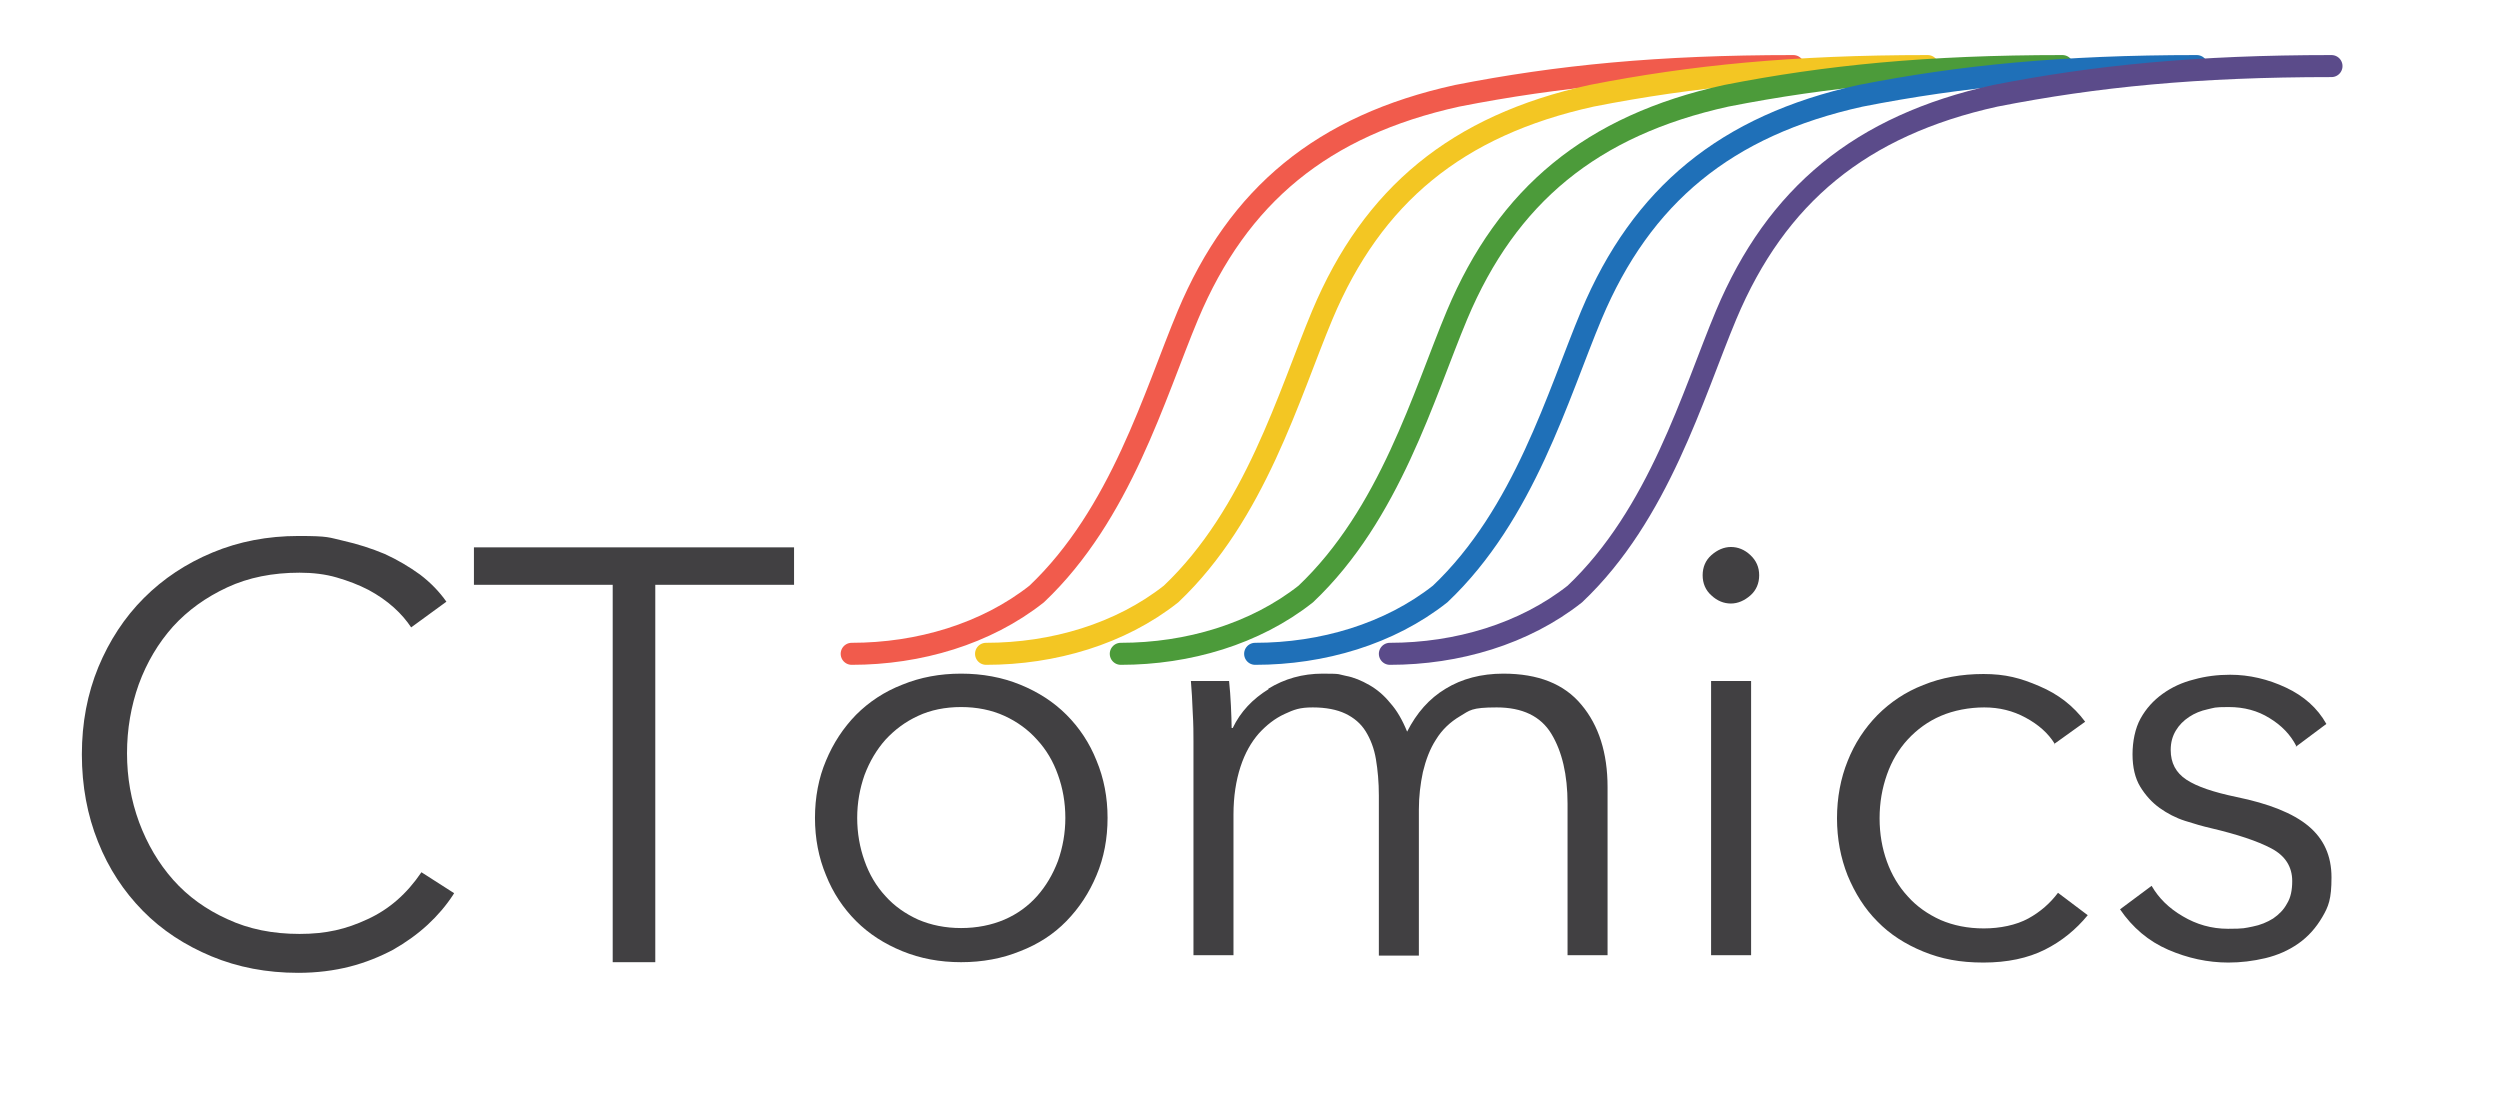
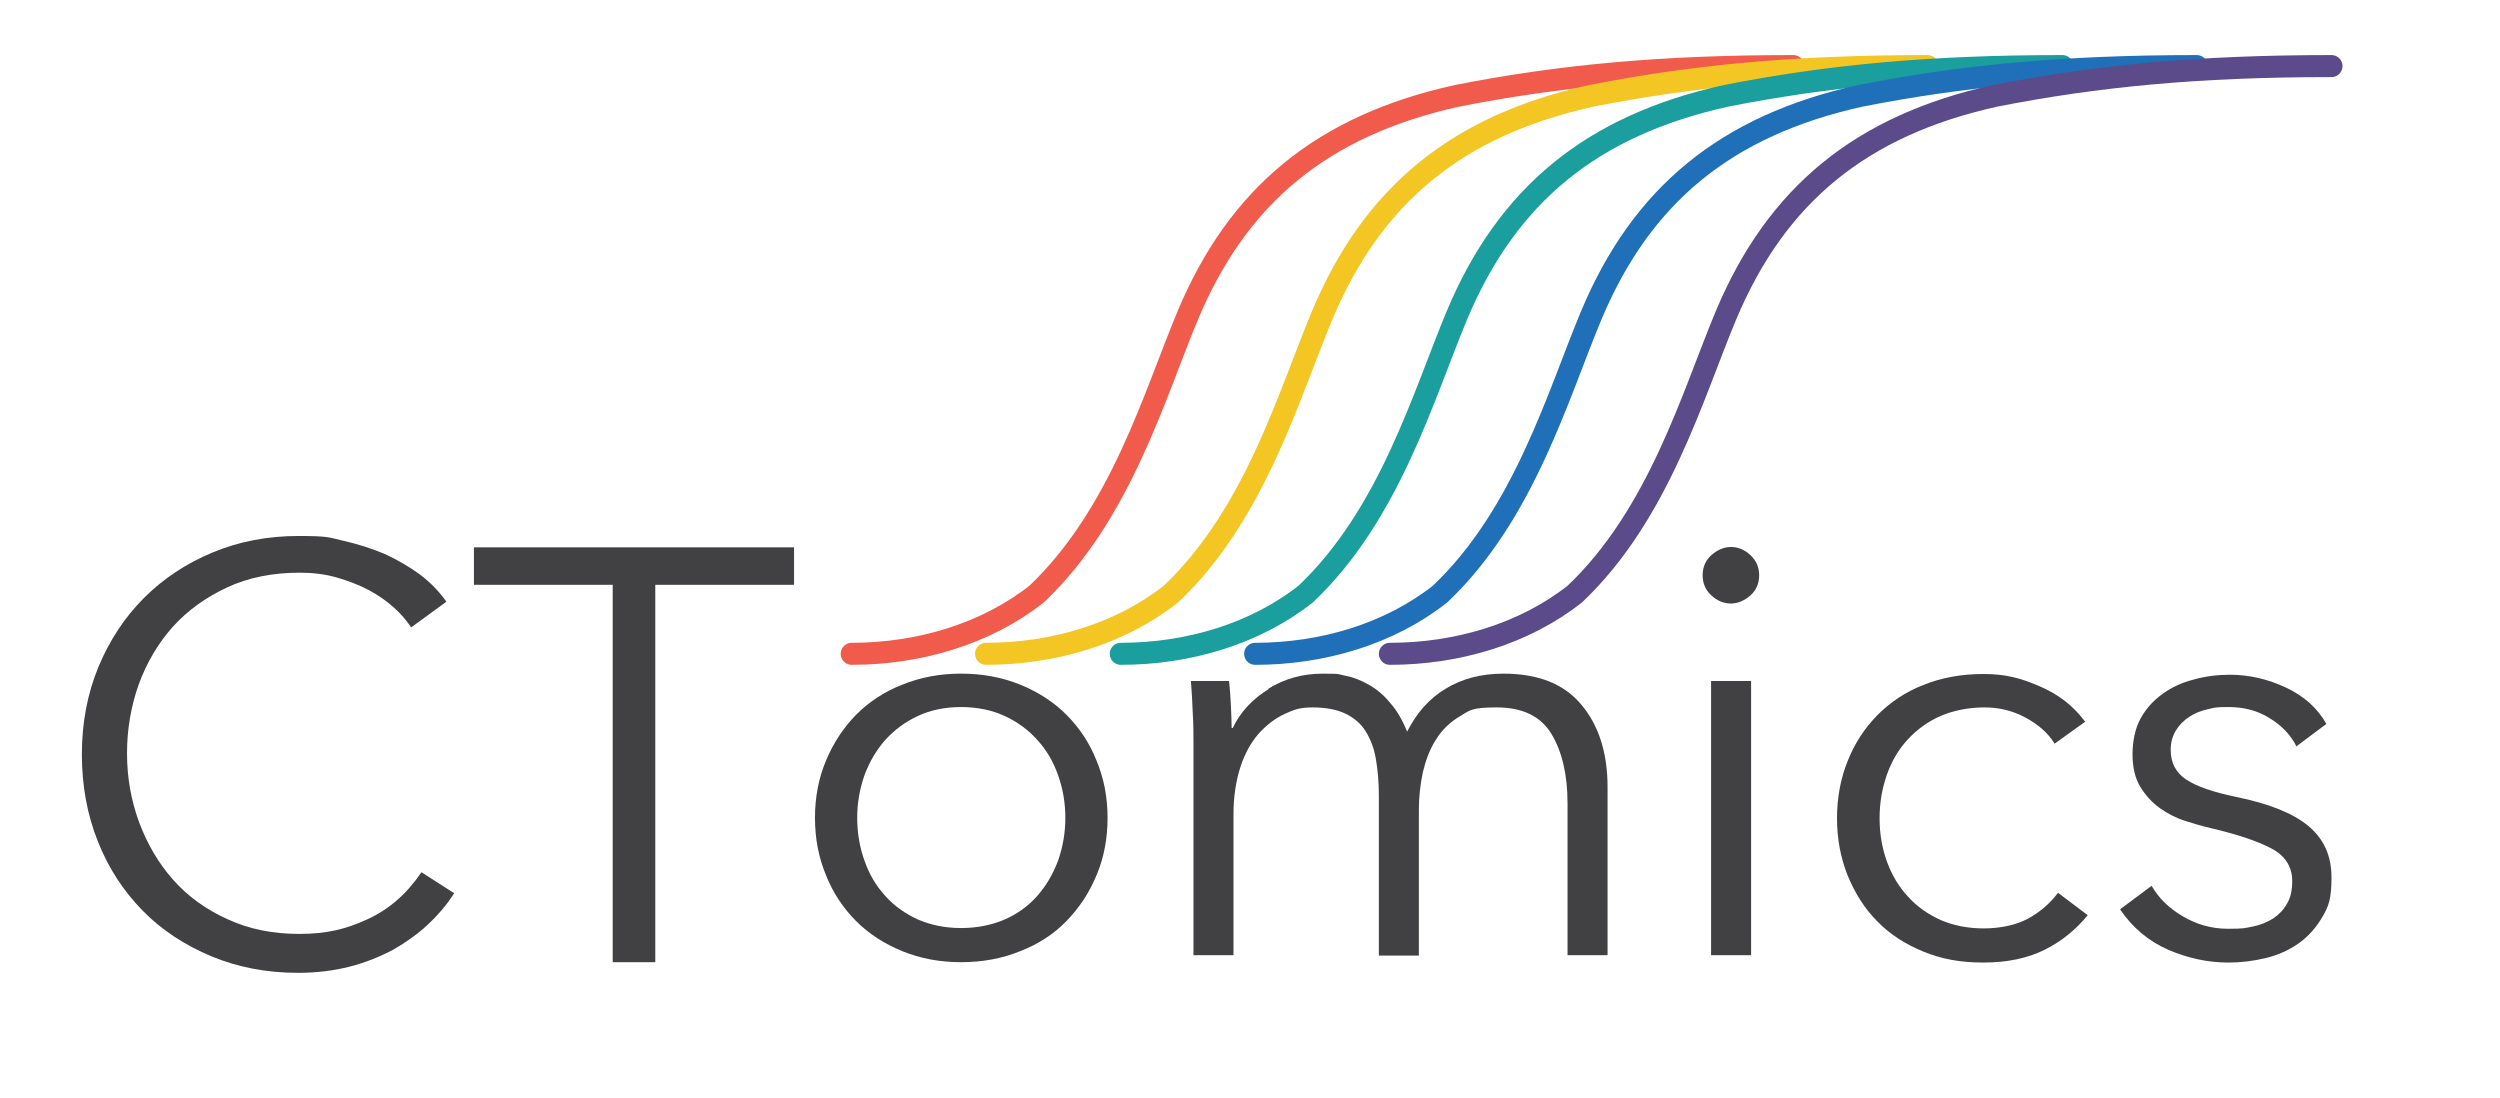
<svg xmlns="http://www.w3.org/2000/svg" id="Layer_1" version="1.1" viewBox="0 0 681 299">
  <defs>
    <style>
      .st0 {
        stroke: #5b4b8a;
      }

      .st0, .st1, .st2, .st3, .st4 {
        fill: none;
        stroke-linecap: round;
        stroke-width: 6px;
      }

      .st5 {
        fill: #414042;
      }

      .st1 {
        stroke: #1f70b8;
      }

      .st2 {
        stroke: #f3c623;
      }

      .st3 {
        stroke: #f15b4c;
      }

      .st4 {
-         stroke: #4c9b3a;
+         stroke: #1a9e9e;
      }
    </style>
  </defs>
  <path class="st3" d="M232,178.1c18.3,0,36.6-5.4,50.4-16.3,22.9-21.7,32.1-54.3,41.2-76,13.7-32.6,36.6-51.6,73.3-59.7,27.5-5.4,55-8.1,91.6-8.1" />
  <path class="st2" d="M268.6,178.1c18.3,0,36.6-5.4,50.4-16.3,22.9-21.7,32.1-54.3,41.2-76,13.7-32.6,36.6-51.6,73.3-59.7,27.5-5.4,55-8.1,91.6-8.1" />
  <path class="st4" d="M305.3,178.1c18.3,0,36.6-5.4,50.4-16.3,22.9-21.7,32.1-54.3,41.2-76,13.7-32.6,36.6-51.6,73.3-59.7,27.5-5.4,55-8.1,91.6-8.1" />
  <path class="st1" d="M341.9,178.1c18.3,0,36.6-5.4,50.4-16.3,22.9-21.7,32.1-54.3,41.2-76,13.7-32.6,36.6-51.6,73.3-59.7,27.5-5.4,55-8.1,91.6-8.1" />
  <path class="st0" d="M378.6,178.1c18.3,0,36.6-5.4,50.4-16.3,22.9-21.7,32.1-54.3,41.2-76,13.7-32.6,36.6-51.6,73.3-59.7,27.5-5.4,55-8.1,91.6-8.1" />
  <path class="st5" d="M123.4,243.8c-1.9,2.9-4.2,5.6-6.9,8.1s-5.9,4.8-9.4,6.8c-3.6,1.9-7.5,3.5-11.8,4.6s-9,1.7-14.1,1.7c-8.5,0-16.4-1.5-23.6-4.5-7.2-3-13.5-7.1-18.7-12.4-5.2-5.3-9.3-11.5-12.2-18.8-2.9-7.2-4.4-15.2-4.4-23.8s1.5-16.5,4.5-23.8c3-7.2,7.1-13.5,12.4-18.8s11.5-9.4,18.7-12.4,15-4.5,23.4-4.5,8.2.4,12.2,1.3c4,.9,7.7,2.1,11.3,3.6,3.5,1.6,6.7,3.5,9.6,5.6,2.9,2.2,5.3,4.7,7.2,7.4l-9.6,7c-1.2-1.8-2.7-3.6-4.7-5.4-2-1.8-4.3-3.4-6.9-4.8-2.7-1.4-5.6-2.5-8.7-3.4s-6.5-1.3-10.1-1.3c-7.3,0-13.9,1.3-19.7,4s-10.7,6.2-14.8,10.7c-4,4.5-7.1,9.7-9.3,15.7-2.1,5.9-3.2,12.2-3.2,18.8s1.1,12.8,3.3,18.8c2.2,5.9,5.3,11.2,9.3,15.7s9,8.1,14.8,10.7c5.8,2.7,12.3,4,19.6,4s12.7-1.3,18.5-4c5.9-2.7,10.7-6.9,14.7-12.8l8.9,5.7-.3.5Z" />
  <path class="st5" d="M178.4,262.1h-11.5v-102.8h-37.8v-10.2h87.2v10.2h-37.8v102.8h0Z" />
  <path class="st5" d="M301.7,222.8c0,5.6-1,10.9-3,15.6-2,4.8-4.7,8.9-8.2,12.5s-7.7,6.3-12.6,8.2c-4.9,2-10.3,3-16.1,3s-11.1-1-16-3-9.1-4.7-12.6-8.2-6.3-7.7-8.2-12.5c-2-4.8-3-10-3-15.6s1-10.9,3-15.6c2-4.8,4.7-8.9,8.2-12.5,3.5-3.5,7.7-6.3,12.6-8.2,4.9-2,10.2-3,16-3s11.2,1,16.1,3,9.1,4.7,12.6,8.2,6.3,7.7,8.2,12.5c2,4.8,3,10,3,15.6ZM290.2,222.8c0-4.2-.7-8.1-2-11.7-1.3-3.7-3.2-6.9-5.7-9.6-2.4-2.7-5.4-4.9-8.9-6.5s-7.5-2.4-11.8-2.4-8.3.8-11.7,2.4c-3.5,1.6-6.4,3.8-8.9,6.5-2.4,2.7-4.3,5.9-5.7,9.6-1.3,3.7-2,7.6-2,11.7s.7,8.1,2,11.7c1.3,3.7,3.2,6.9,5.7,9.6,2.4,2.7,5.4,4.8,8.9,6.4,3.5,1.5,7.4,2.3,11.7,2.3s8.3-.8,11.8-2.3,6.5-3.7,8.9-6.4,4.3-5.9,5.7-9.6c1.3-3.7,2-7.6,2-11.7Z" />
  <path class="st5" d="M345.5,187.6c4.4-2.7,9.3-4.1,14.8-4.1s4.1.2,6.3.6c2.2.4,4.3,1.3,6.4,2.5s4,2.8,5.7,4.9c1.8,2,3.3,4.6,4.6,7.8,2.6-5.1,6-9,10.5-11.7,4.4-2.7,9.7-4.1,15.7-4.1,9.5,0,16.6,2.8,21.3,8.5,4.7,5.6,7.1,13.1,7.1,22.4v45.8h-10.9v-41.3c0-7.9-1.5-14.2-4.4-19s-7.9-7.2-14.9-7.2-7.3.8-10,2.4-4.9,3.7-6.5,6.3c-1.7,2.6-2.8,5.6-3.6,8.9-.7,3.3-1.1,6.7-1.1,10.2v39.8h-10.9v-43.6c0-3.6-.3-6.9-.8-9.9s-1.5-5.5-2.8-7.6-3.2-3.7-5.5-4.8-5.3-1.7-8.9-1.7-5.1.6-7.7,1.8-4.9,3-7,5.3c-2.1,2.4-3.8,5.4-5,9.1s-1.9,8-1.9,13v38.3h-10.9v-58.3c0-2,0-4.6-.2-7.8-.1-3.2-.3-6.1-.5-8.6h10.4c.2,2,.4,4.3.5,6.7.1,2.5.2,4.5.2,6.1h.3c2.1-4.4,5.4-7.9,9.8-10.6h-.1Z" />
  <path class="st5" d="M479.2,156.7c0,2.2-.8,4.1-2.4,5.5s-3.4,2.2-5.3,2.2-3.7-.7-5.3-2.2c-1.6-1.4-2.4-3.3-2.4-5.5s.8-4.1,2.4-5.5,3.4-2.2,5.3-2.2,3.7.7,5.3,2.2,2.4,3.3,2.4,5.5ZM477,260.2h-10.9v-74.7h10.9v74.7Z" />
  <path class="st5" d="M559.7,202.6c-1.8-2.9-4.4-5.2-7.9-7.1-3.5-1.9-7.2-2.8-11.3-2.8s-8.3.8-11.8,2.3-6.5,3.7-9,6.4-4.4,5.9-5.7,9.6c-1.3,3.7-2,7.6-2,11.9s.7,8.2,2,11.8,3.2,6.8,5.7,9.5c2.4,2.7,5.4,4.8,8.9,6.4,3.5,1.5,7.4,2.3,11.8,2.3s8.8-.9,12.1-2.7,6-4.2,8.1-7l8.1,6.1c-3.2,3.9-7.1,7.1-11.7,9.4s-10.2,3.5-16.7,3.5-11.5-1-16.4-3-9.1-4.7-12.5-8.2c-3.5-3.5-6.1-7.7-8.1-12.5-1.9-4.8-2.9-10-2.9-15.6s1-10.9,2.9-15.6c1.9-4.8,4.6-8.9,8.1-12.5,3.5-3.5,7.6-6.3,12.5-8.2,4.9-2,10.4-3,16.4-3s10.1,1.1,15.2,3.3c5.2,2.2,9.3,5.4,12.5,9.7l-8.5,6.1h.2Z" />
  <path class="st5" d="M625.5,203.2c-1.6-3.1-4-5.6-7.3-7.6-3.2-2-6.9-3-11.1-3s-3.8.2-5.7.6c-1.9.4-3.6,1.1-5.1,2.1s-2.7,2.2-3.6,3.7c-.9,1.5-1.4,3.2-1.4,5.3,0,3.5,1.4,6.2,4.3,8.1,2.9,1.9,7.4,3.4,13.6,4.7,8.8,1.8,15.4,4.4,19.6,7.9,4.2,3.5,6.3,8.1,6.3,14s-.8,7.9-2.5,10.8c-1.7,2.9-3.8,5.3-6.5,7.2s-5.7,3.2-9,4c-3.4.8-6.7,1.2-10.1,1.2-5.6,0-11.1-1.2-16.4-3.5-5.3-2.3-9.7-6-13.1-11l8.6-6.4c1.9,3.3,4.7,6.1,8.5,8.3,3.7,2.2,7.8,3.4,12.3,3.4s4.6-.2,6.7-.6c2.1-.4,4-1.2,5.6-2.2,1.6-1.1,2.9-2.4,3.8-4.1,1-1.6,1.4-3.7,1.4-6.1,0-3.9-1.9-6.9-5.7-8.9s-9.2-3.8-16.4-5.5c-2.2-.5-4.6-1.2-7.1-2s-4.8-2-6.9-3.5c-2.1-1.5-3.9-3.5-5.3-5.8-1.4-2.3-2.1-5.3-2.1-8.8s.7-7.1,2.2-9.8,3.5-4.9,6-6.7,5.3-3.1,8.5-3.9c3.2-.9,6.5-1.3,9.9-1.3,5.2,0,10.3,1.2,15.2,3.5s8.6,5.6,11,9.9l-8.3,6.2v-.2Z" />
</svg>
